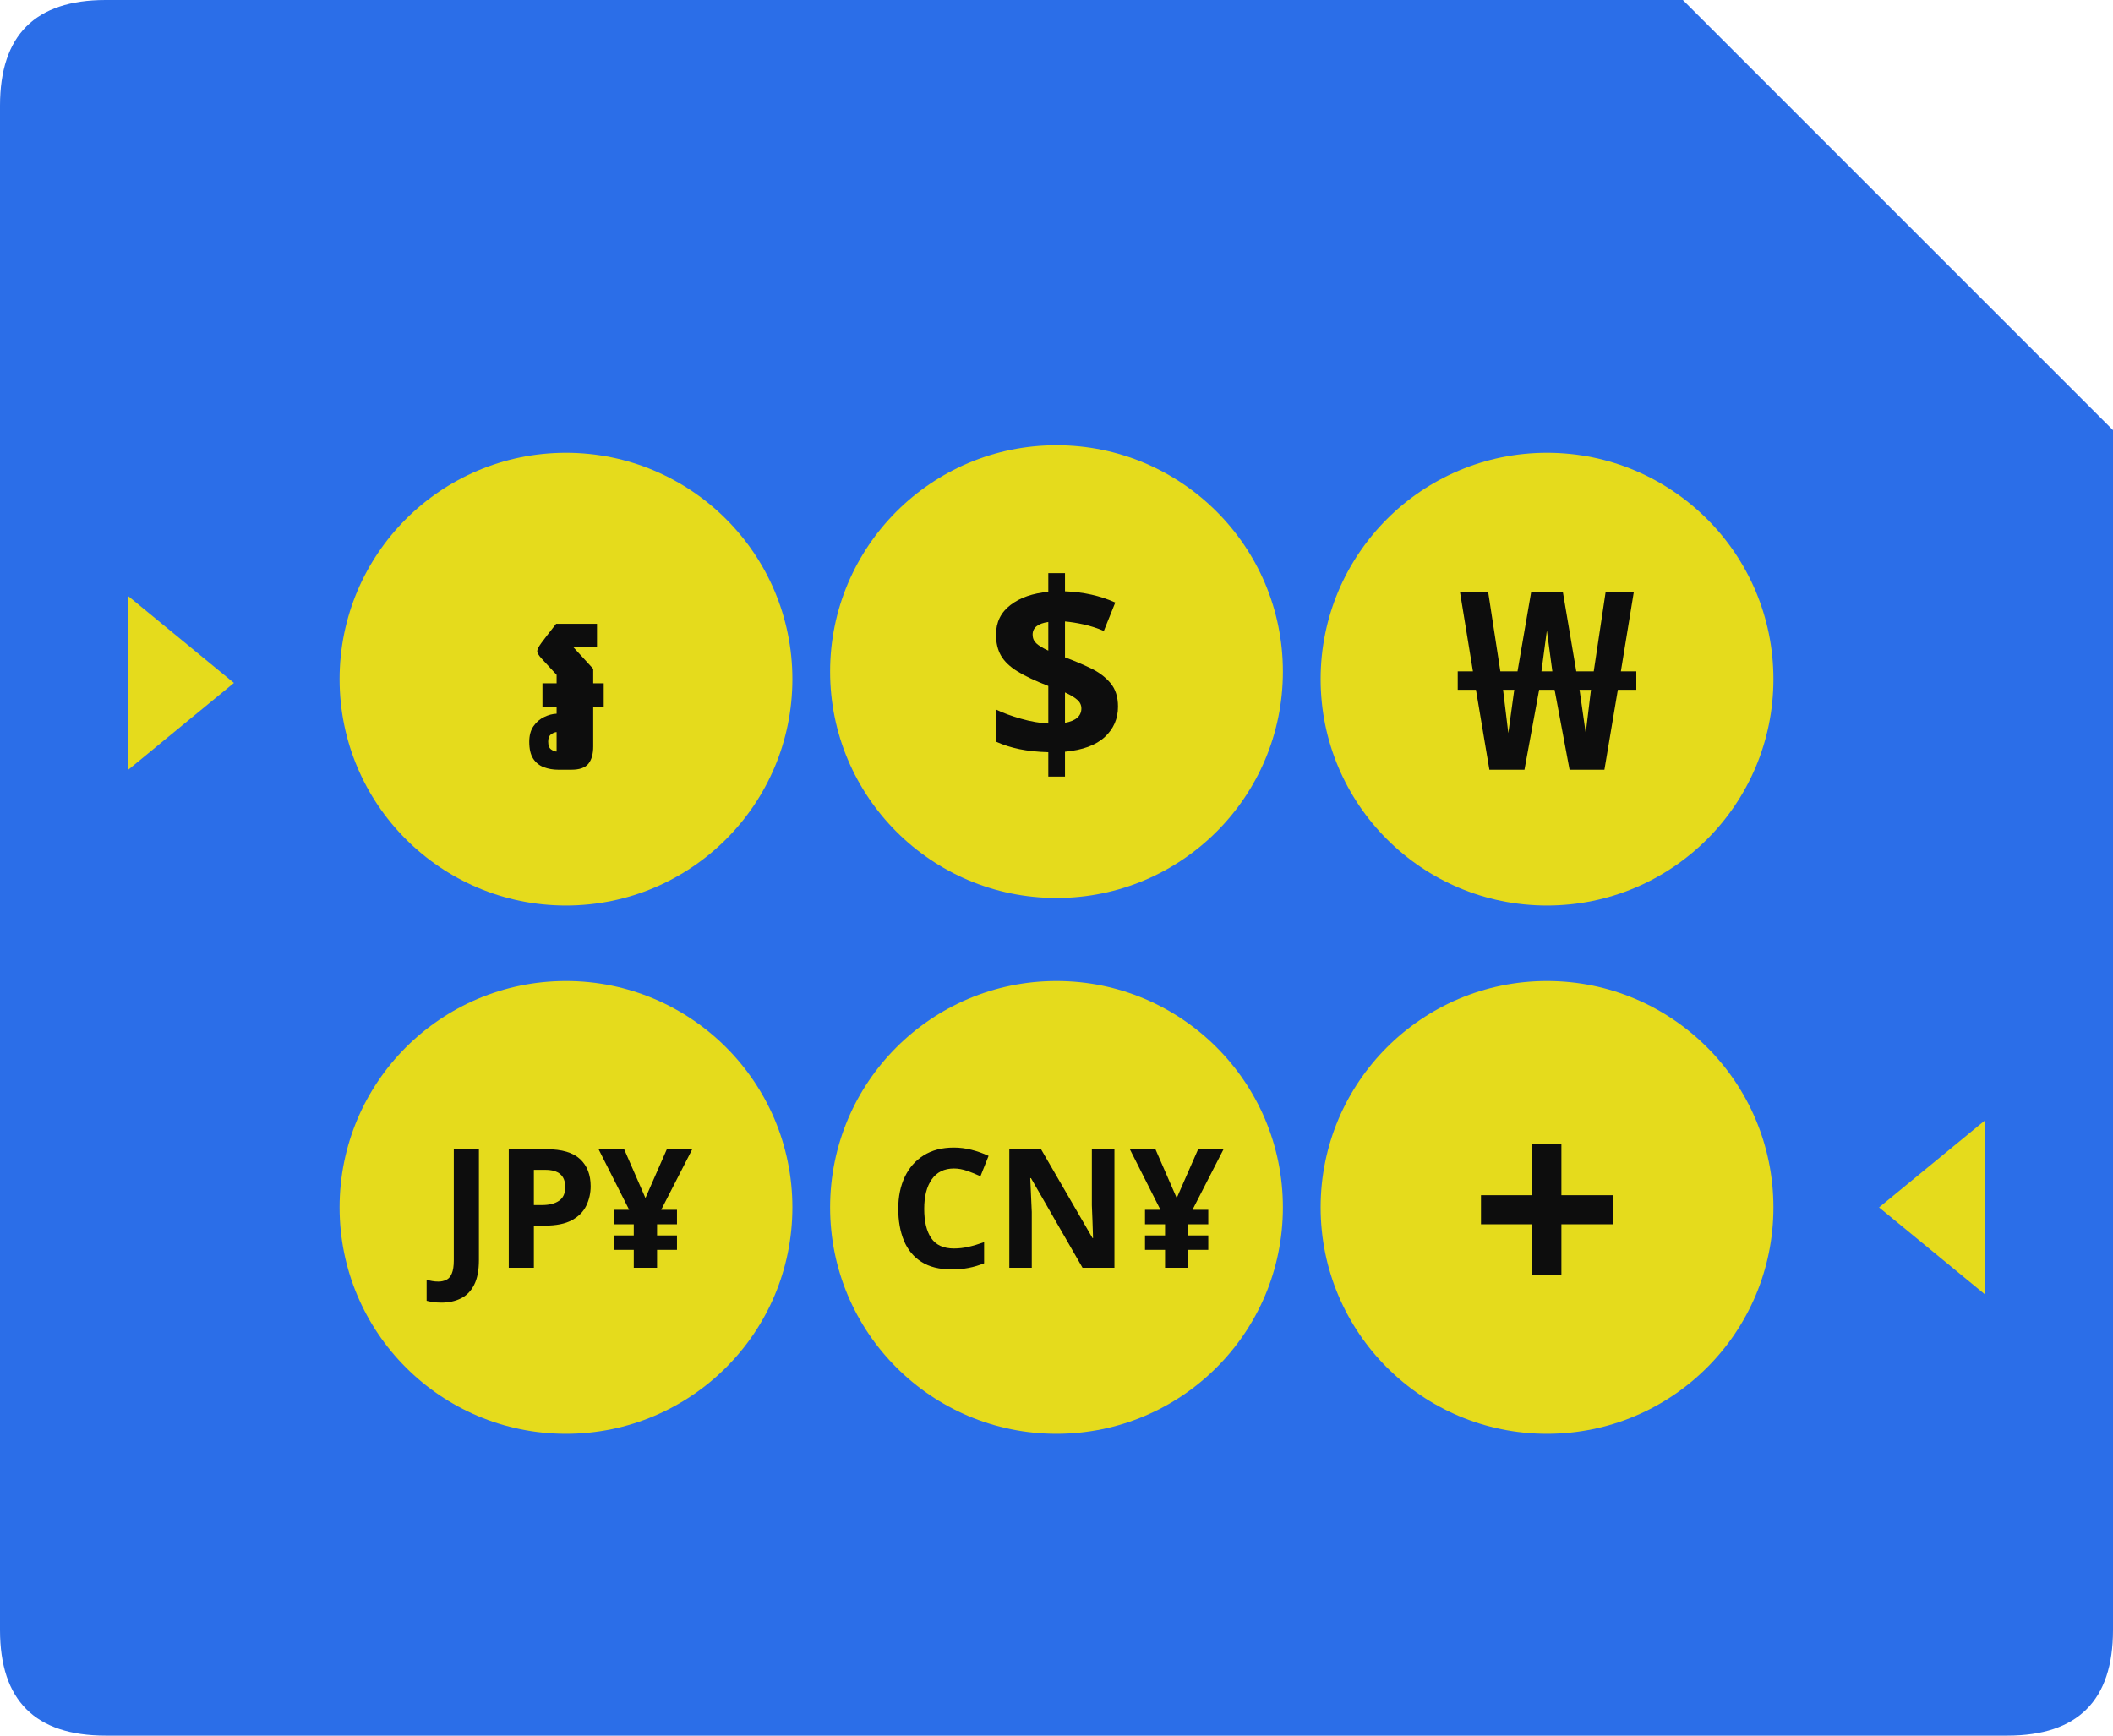
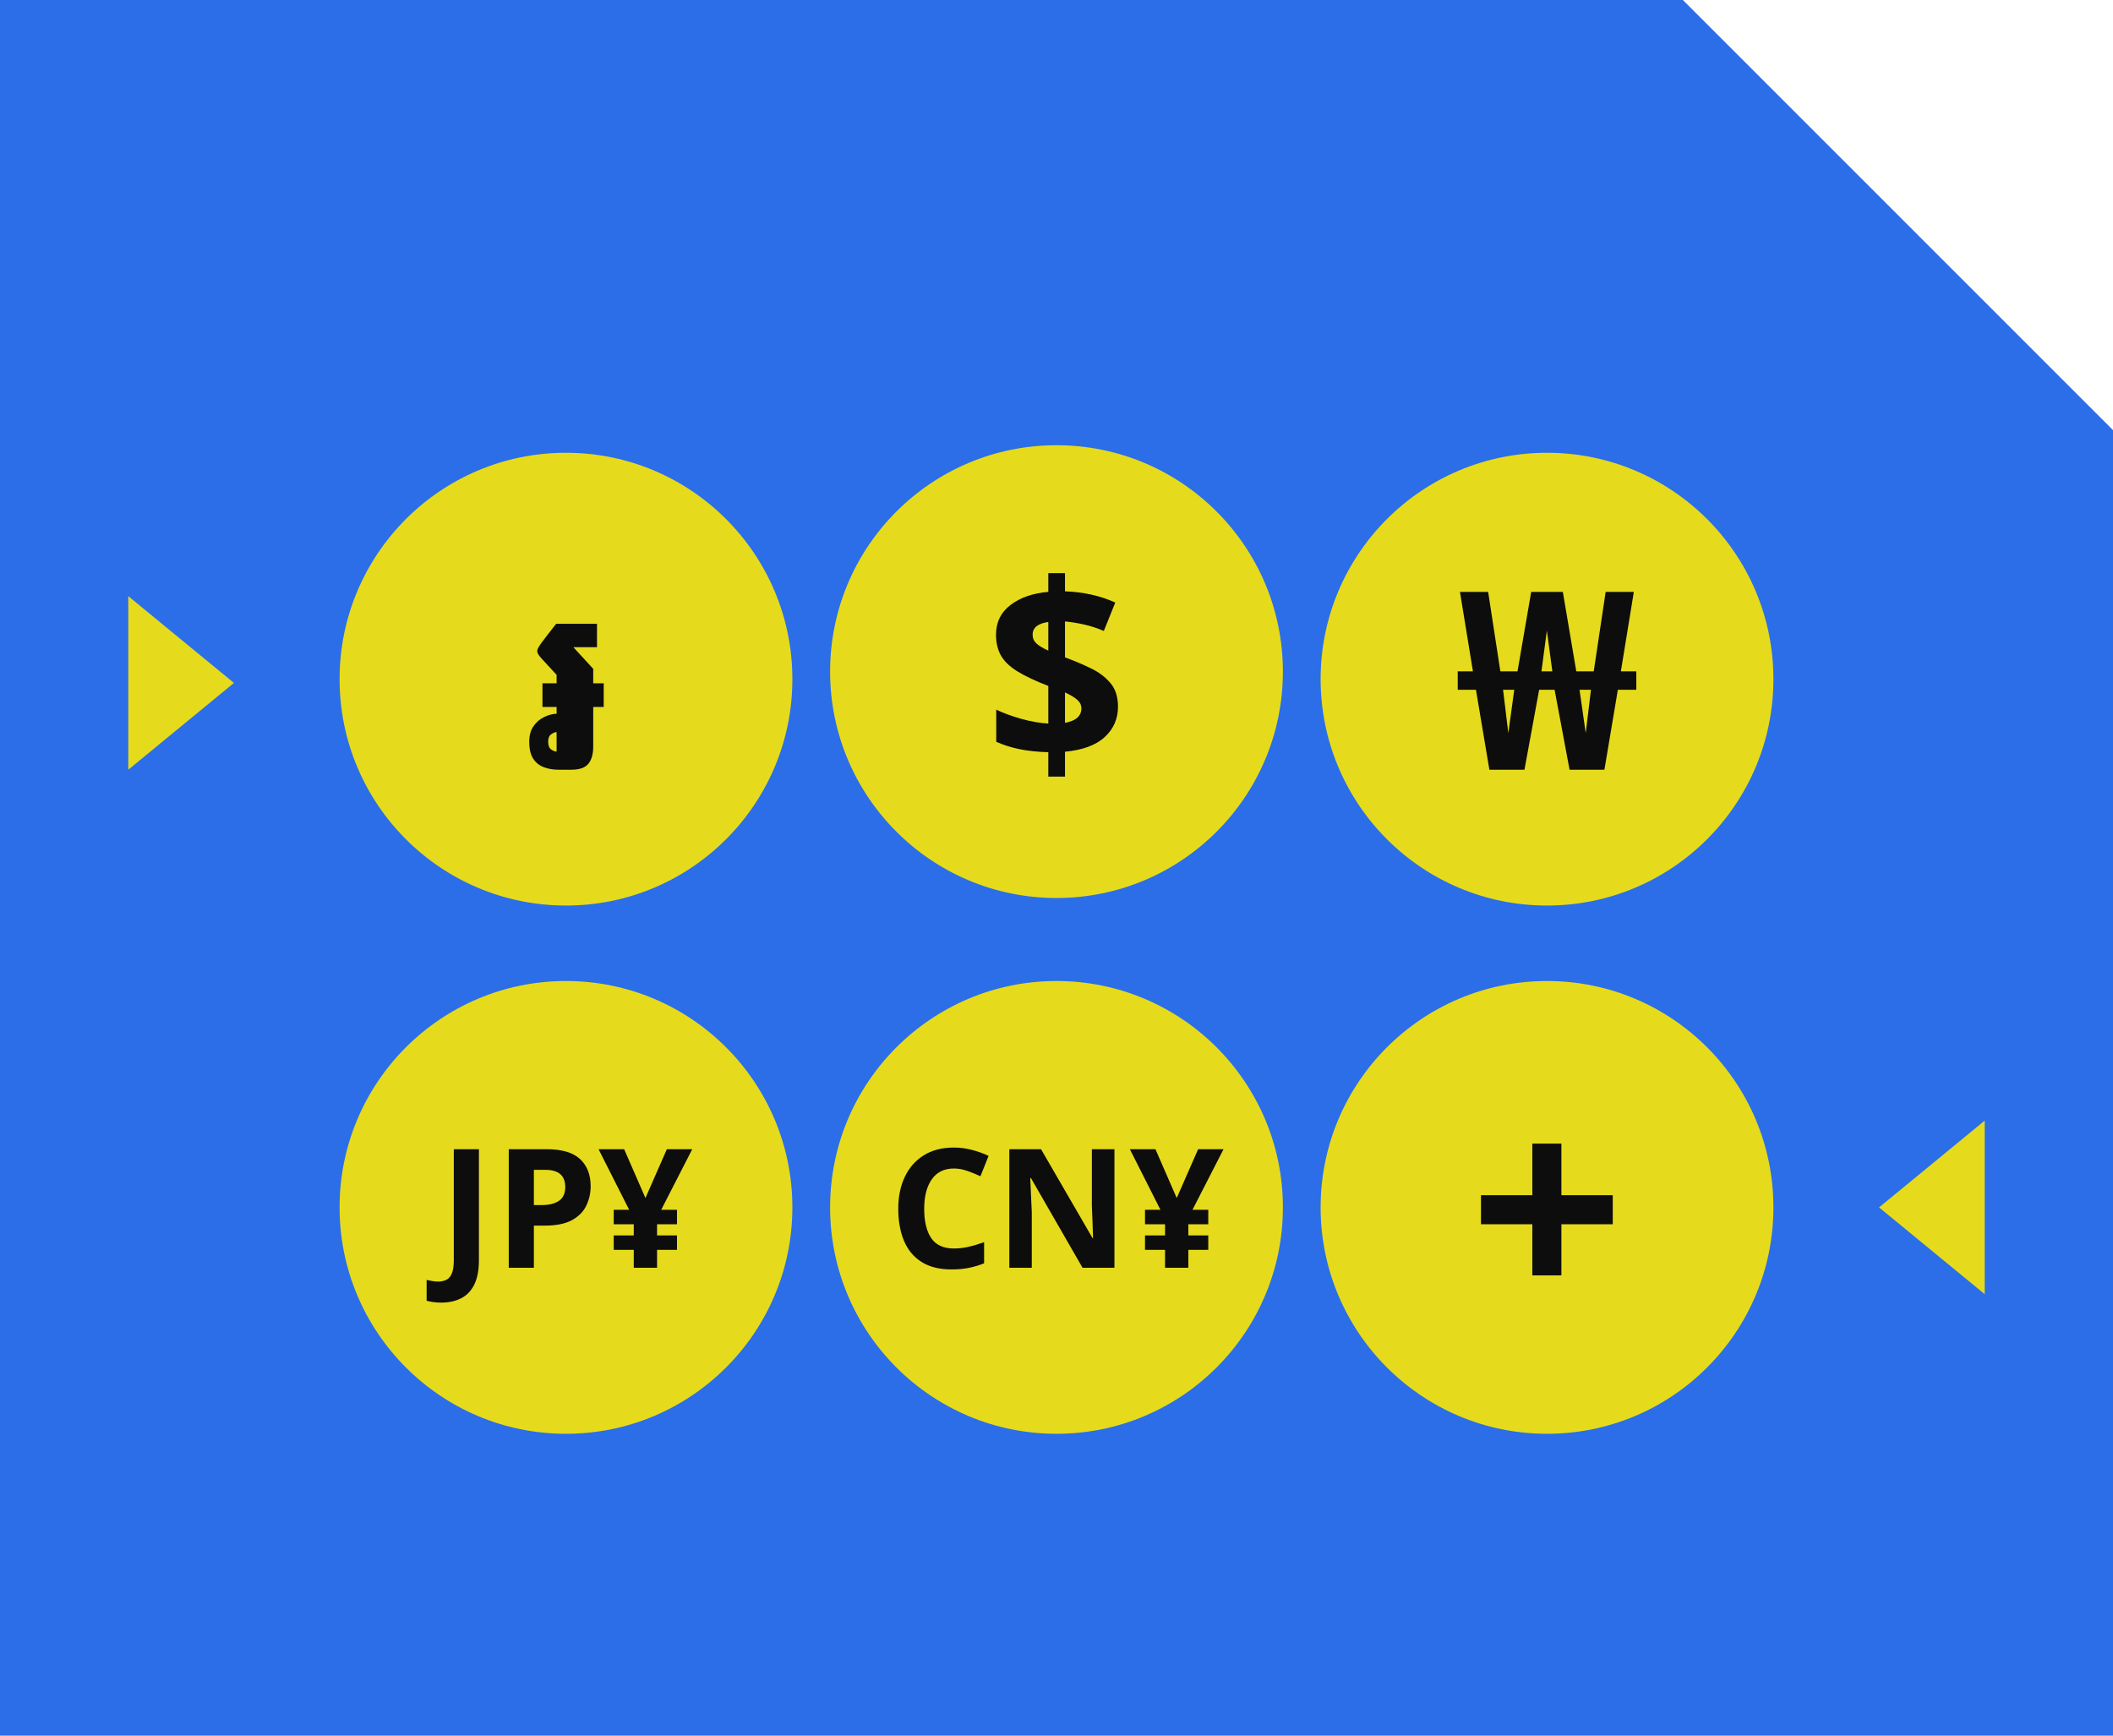
<svg xmlns="http://www.w3.org/2000/svg" viewBox="0 0 560 460" font-family="'Rethink Sans','Kantumruy Pro',system-ui,sans-serif">
-   <path d="M28 0 H446 L560 114 V432 Q560 460 532 460 H28 Q0 460 0 432 V28 Q0 0 28 0 Z" fill="#2b6ee8" />
+   <path d="M0 0 H446 L560 114 V460 H0 Z" fill="#2b6ee8" />
  <path d="M34 158 L62 181 L34 204 Z" fill="#e5db1c" />
  <path d="M526 297 L498 320 L526 343 Z" fill="#e5db1c" />
  <g>
    <circle cx="150" cy="180" r="60" fill="#e5db1c" />
    <circle cx="280" cy="178" r="60" fill="#e5db1c" />
    <circle cx="410" cy="180" r="60" fill="#e5db1c" />
    <circle cx="150" cy="320" r="60" fill="#e5db1c" />
    <circle cx="280" cy="320" r="60" fill="#e5db1c" />
    <circle cx="410" cy="320" r="60" fill="#e5db1c" />
  </g>
  <g fill="#0d0d0d" font-weight="800" text-anchor="middle">
    <text x="150" y="204" font-size="66">៛</text>
    <text x="280" y="202" font-size="66">$</text>
    <text x="410" y="204" font-size="66">₩</text>
    <text x="150" y="336" font-size="44">JP¥</text>
    <text x="280" y="336" font-size="44">CN¥</text>
    <text x="410" y="346" font-size="72">+</text>
  </g>
</svg>
